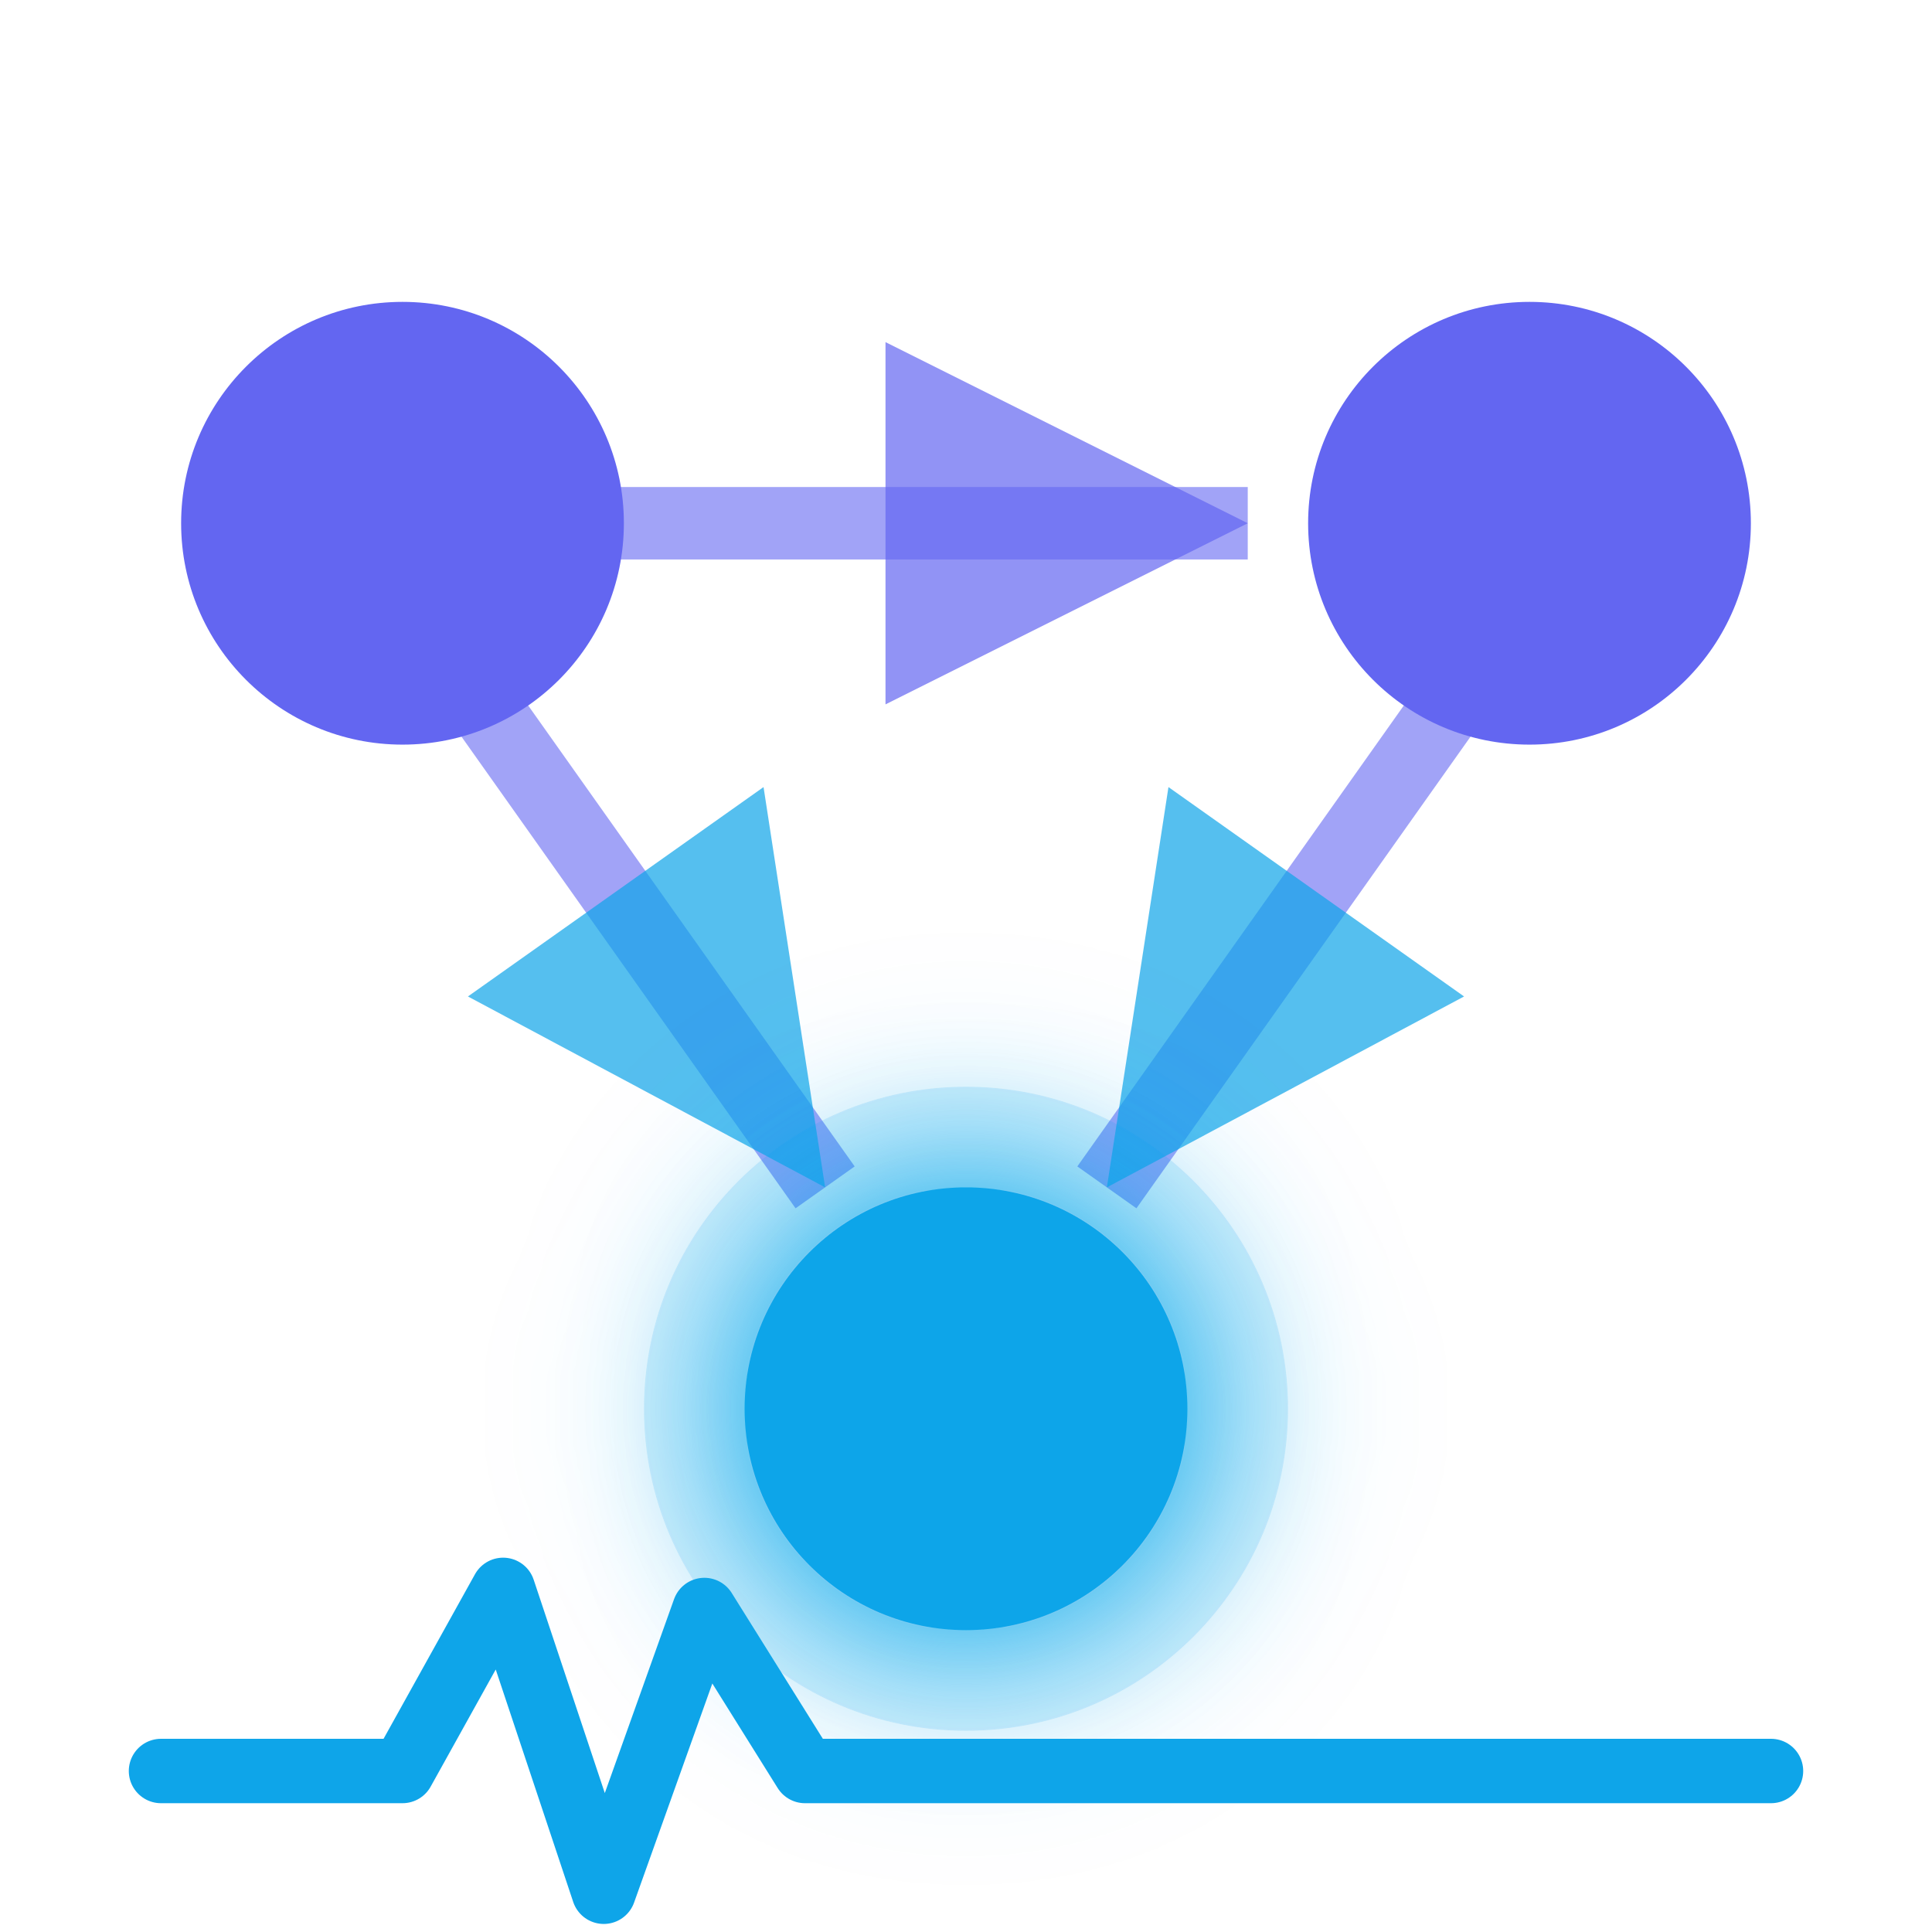
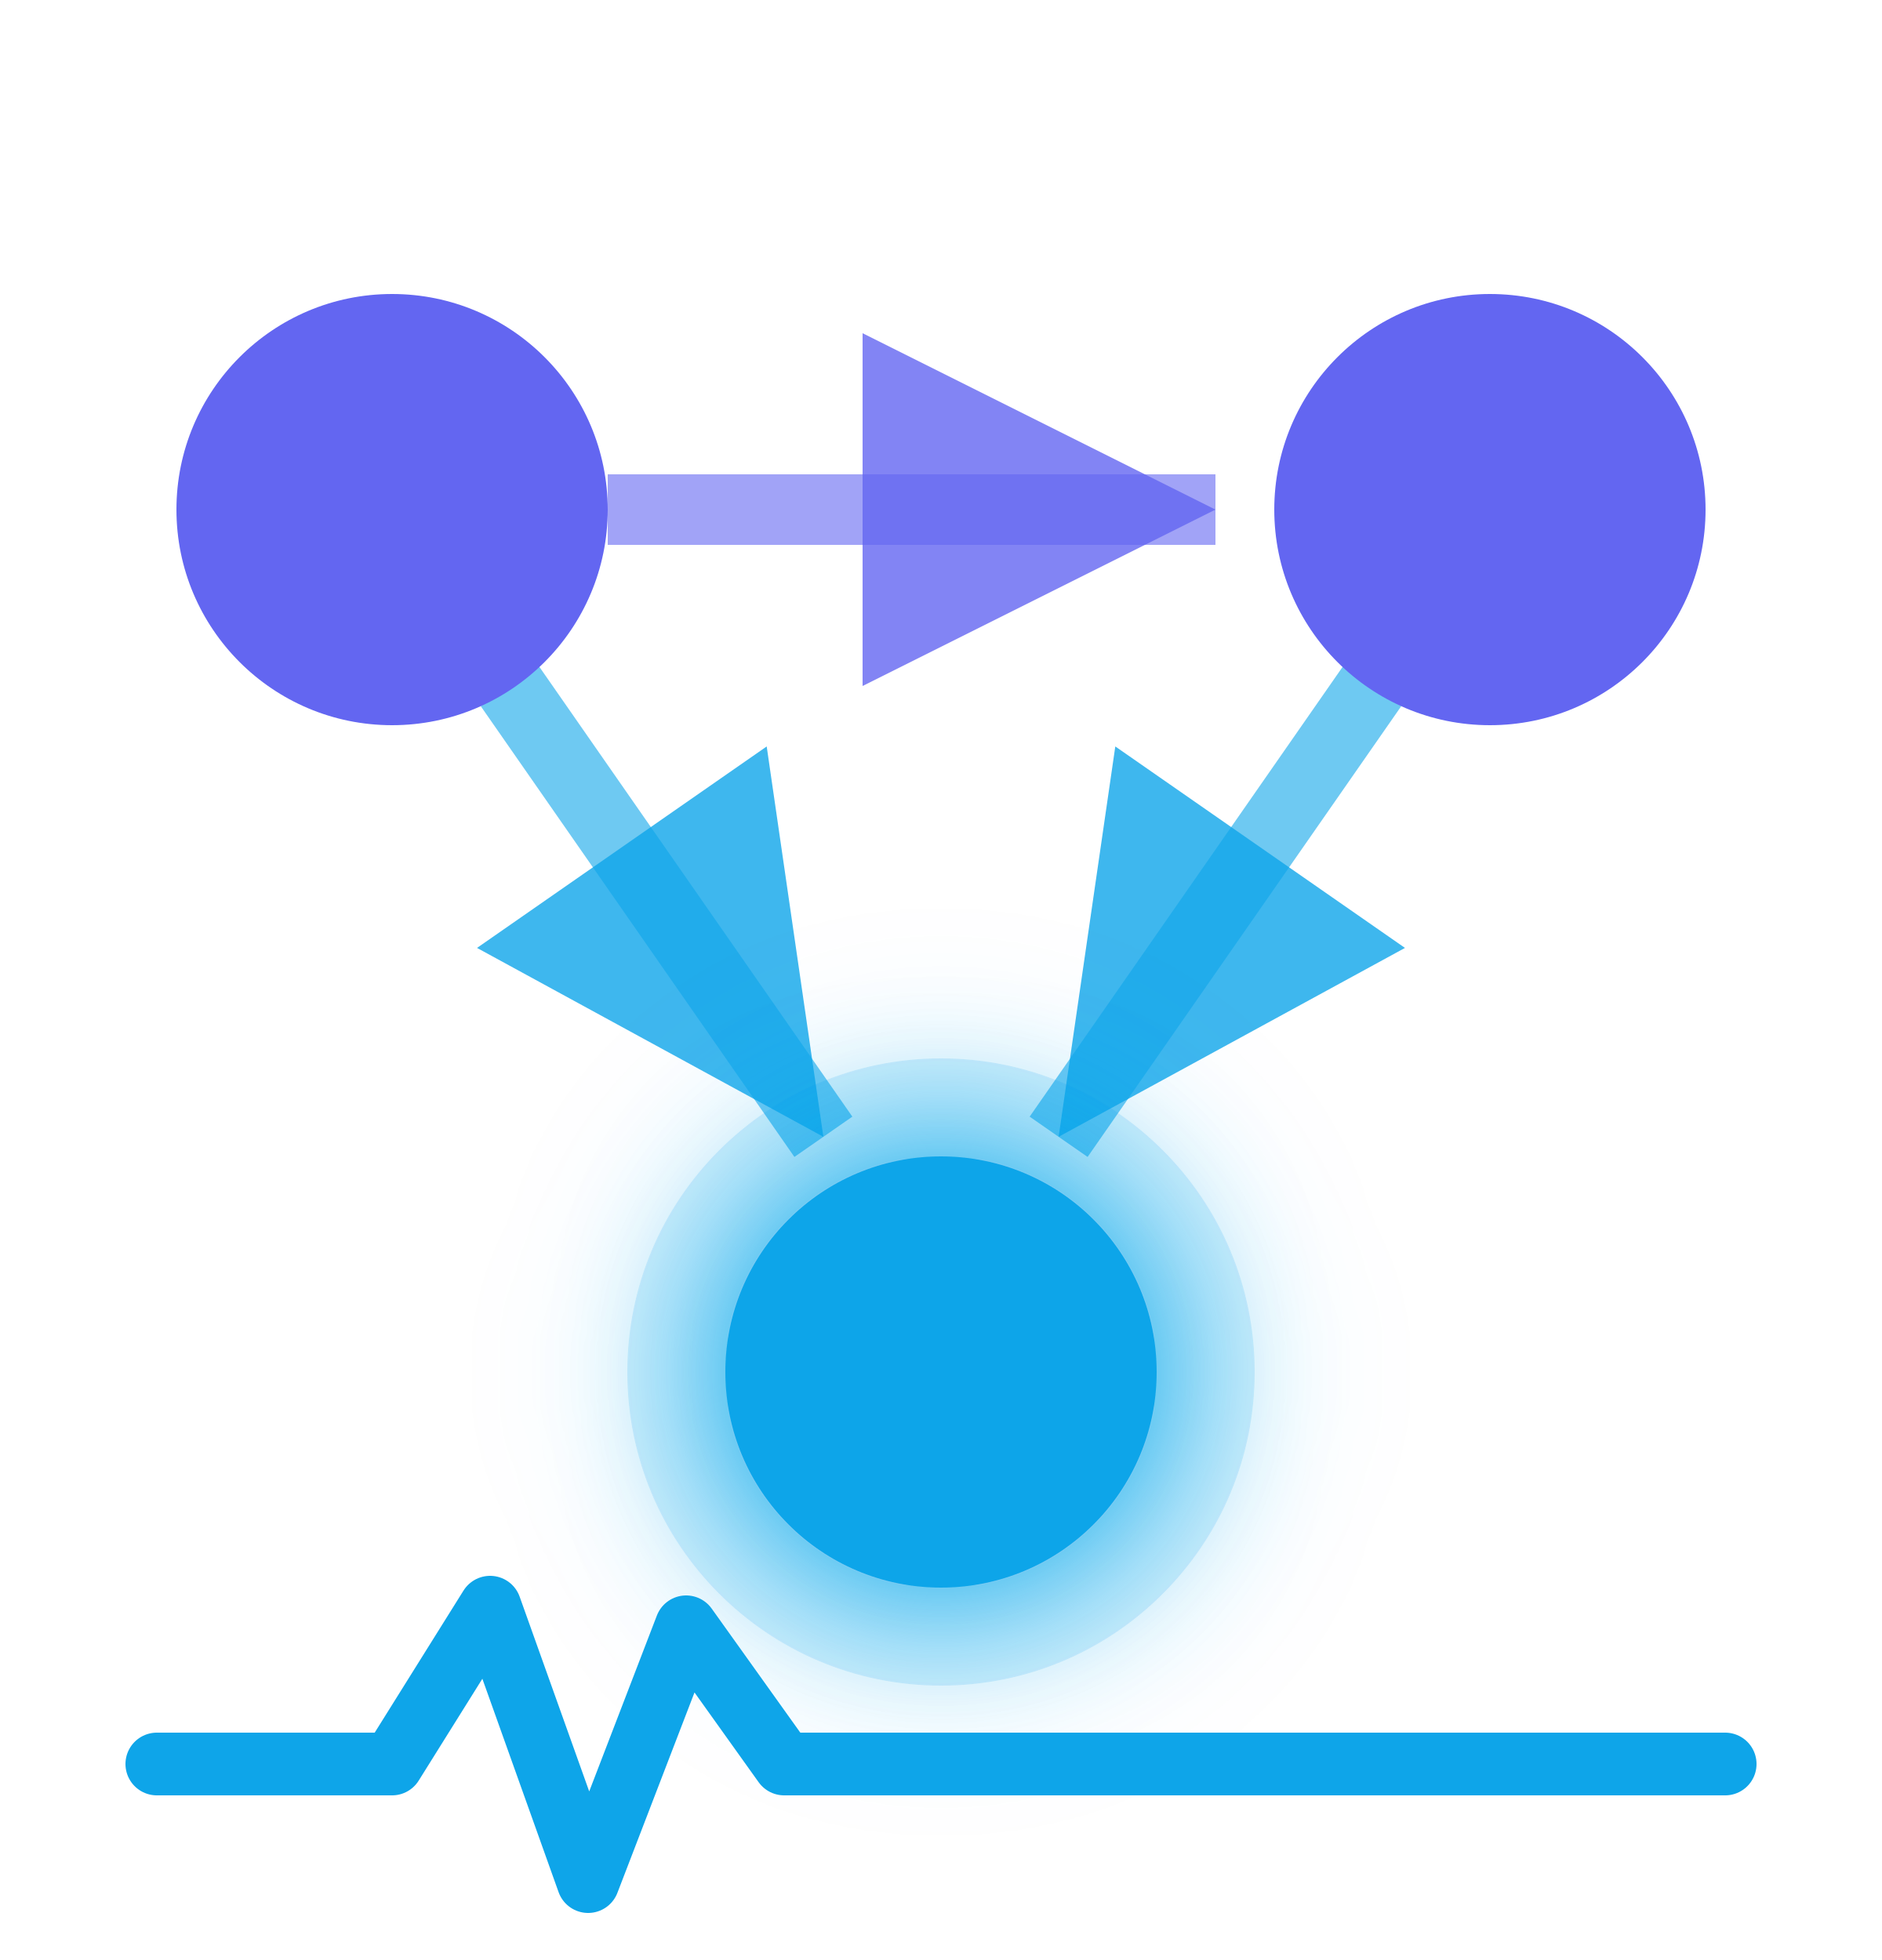
- <svg xmlns="http://www.w3.org/2000/svg" viewBox="0 0 48 48" fill="none">
+ <svg xmlns="http://www.w3.org/2000/svg" viewBox="0 0 48 50" fill="none">
  <defs>
    <marker id="arrow-indigo" markerWidth="6" markerHeight="6" refX="5" refY="3" orient="auto">
-       <path d="M0,0.5 L5,3 L0,5.5 Z" fill="#6366F1" fill-opacity="0.7" />
+       <path d="M0,0.5 L5,3 L0,5.5 Z" fill="#6366F1" fill-opacity="0.8" />
    </marker>
    <marker id="arrow-teal" markerWidth="6" markerHeight="6" refX="5" refY="3" orient="auto">
-       <path d="M0,0.5 L5,3 L0,5.5 Z" fill="#0EA5E9" fill-opacity="0.7" />
+       <path d="M0,0.5 L5,3 L0,5.5 Z" fill="#0EA5E9" fill-opacity="0.8" />
    </marker>
    <filter id="glow" x="-50%" y="-50%" width="200%" height="200%">
      <feGaussianBlur in="SourceGraphic" stdDeviation="2" result="blur" />
      <feMerge>
        <feMergeNode in="blur" />
        <feMergeNode in="SourceGraphic" />
      </feMerge>
    </filter>
  </defs>
-   <line x1="15" y1="13" x2="31" y2="13" stroke="#6366F1" stroke-width="1.8" stroke-opacity="0.6" marker-end="url(#arrow-indigo)" />
-   <line x1="12" y1="17.5" x2="20.5" y2="29.5" stroke="#6366F1" stroke-width="1.8" stroke-opacity="0.6" marker-end="url(#arrow-teal)" />
-   <line x1="36" y1="17.5" x2="27.5" y2="29.5" stroke="#6366F1" stroke-width="1.8" stroke-opacity="0.6" marker-end="url(#arrow-teal)" />
+   <line x1="15.5" y1="13" x2="31" y2="13" stroke="#6366F1" stroke-width="1.8" stroke-opacity="0.6" marker-end="url(#arrow-indigo)" />
+   <line x1="13" y1="17.5" x2="21" y2="29" stroke="#0EA5E9" stroke-width="1.8" stroke-opacity="0.6" marker-end="url(#arrow-teal)" />
+   <line x1="35" y1="17.5" x2="27" y2="29" stroke="#0EA5E9" stroke-width="1.8" stroke-opacity="0.6" marker-end="url(#arrow-teal)" />
  <circle cx="10" cy="13" r="5.5" fill="#6366F1" />
-   <circle cx="10" cy="13" r="5.5" fill="url(#n1)" fill-opacity="0.2" />
  <circle cx="38" cy="13" r="5.5" fill="#6366F1" />
  <circle cx="24" cy="35" r="8" fill="#0EA5E9" fill-opacity="0.15" filter="url(#glow)" />
  <circle cx="24" cy="35" r="5.5" fill="#0EA5E9" filter="url(#glow)" />
-   <path d="M4,44 L10,44 L12.5,39.5 L15,47 L17.5,40 L20,44 L44,44" stroke="#0EA5E9" stroke-width="1.6" fill="none" stroke-linecap="round" stroke-linejoin="round" />
+   <path d="M4,45 L10,45 L12.5,41 L15,48 L17.5,41.5 L20,45 L44,45" stroke="#0EA5E9" stroke-width="1.6" fill="none" stroke-linecap="round" stroke-linejoin="round" />
</svg>
